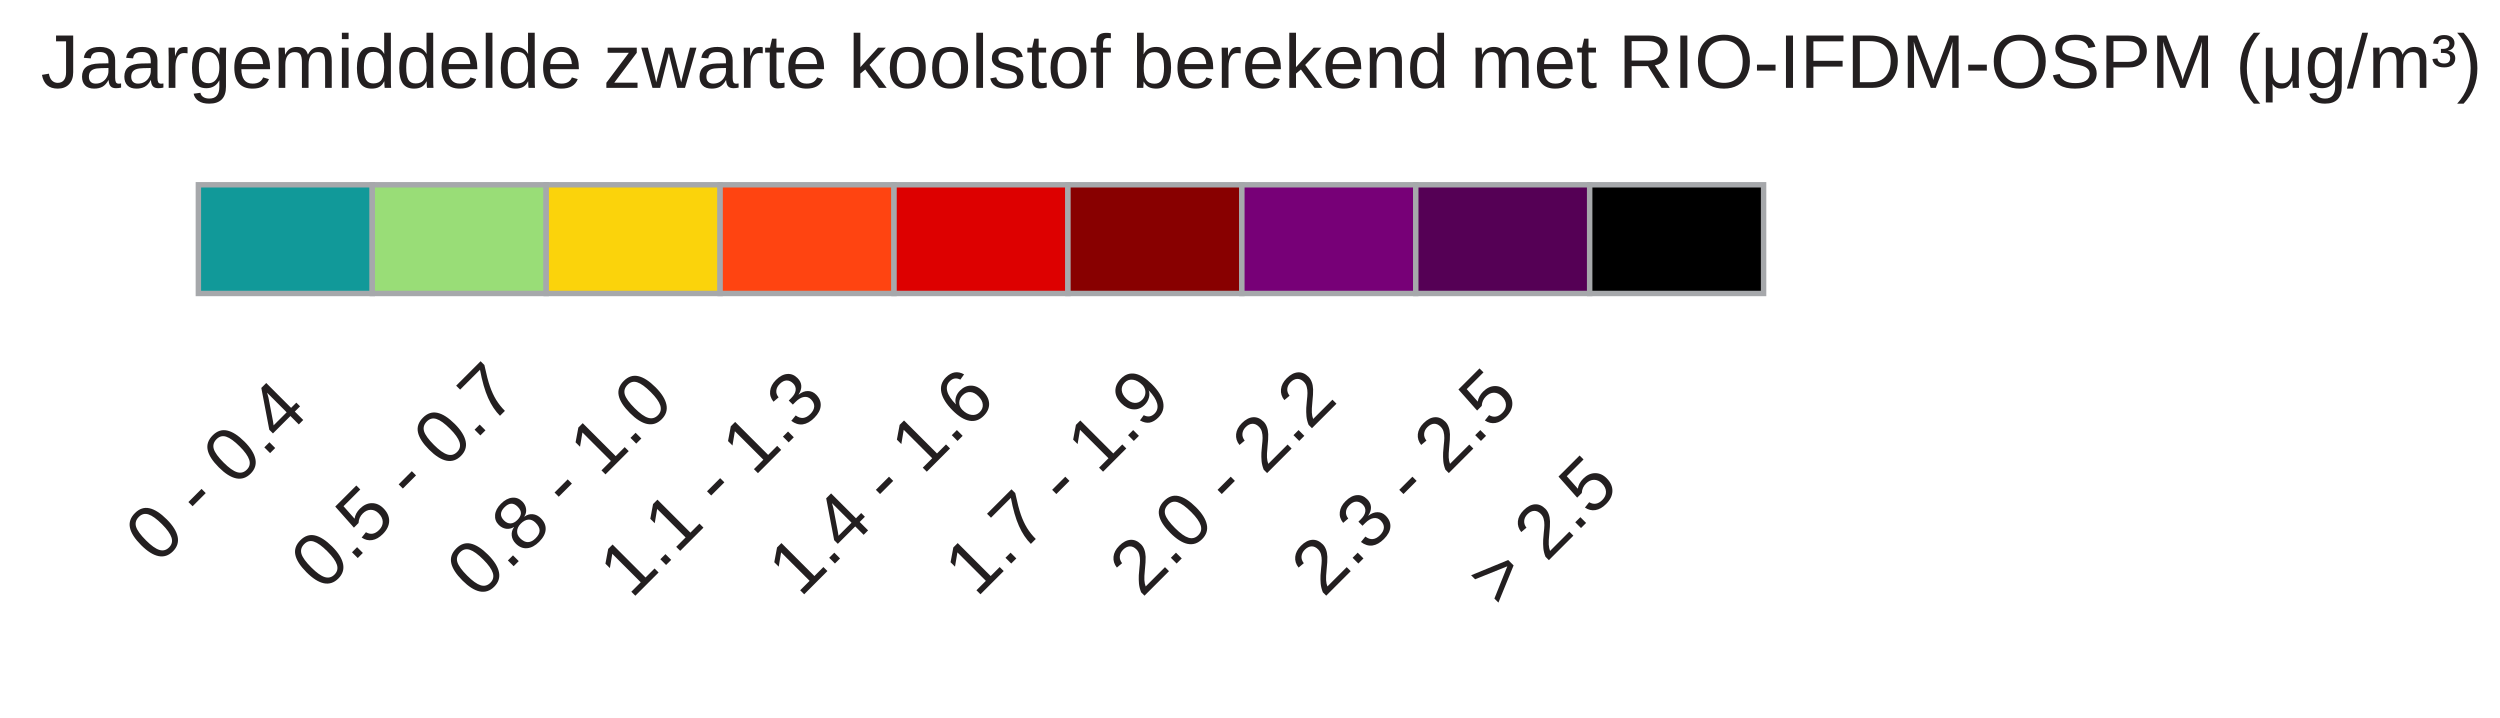
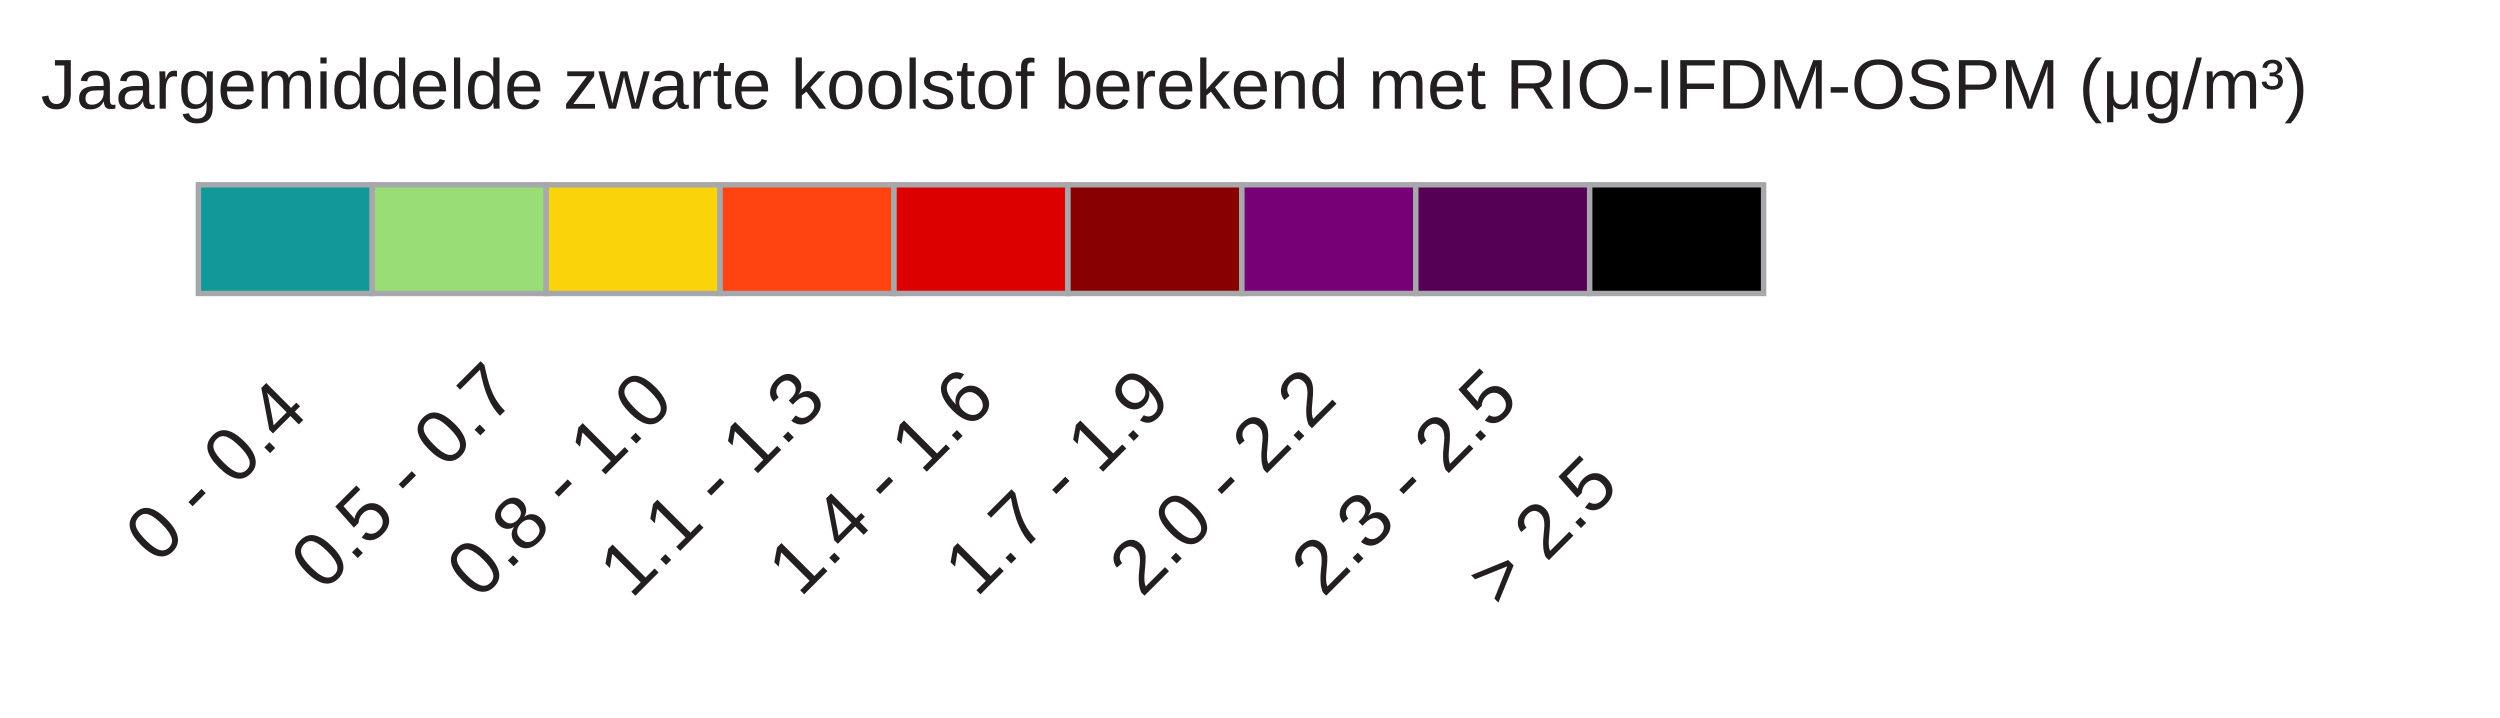
<svg xmlns="http://www.w3.org/2000/svg" version="1.1" id="Layer_1" x="0px" y="0px" width="460px" height="132px" viewBox="0 0 460 132" enable-background="new 0 0 460 132" xml:space="preserve">
  <rect x="36.5" y="34" fill="#119999" stroke="#A6A8AB" stroke-miterlimit="10" width="32" height="20" />
  <rect x="68.5" y="34" fill="#99DD77" stroke="#A6A8AB" stroke-miterlimit="10" width="32" height="20" />
  <rect x="100.5" y="34" fill="#FBD30B" stroke="#A6A8AB" stroke-miterlimit="10" width="32" height="20" />
  <rect x="132.5" y="34" fill="#FF4411" stroke="#A6A8AB" stroke-miterlimit="10" width="32" height="20" />
  <rect x="164.5" y="34" fill="#DD0000" stroke="#A6A8AB" stroke-miterlimit="10" width="32" height="20" />
  <rect x="196.5" y="34" fill="#880000" stroke="#A6A8AB" stroke-miterlimit="10" width="32" height="20" />
  <rect x="228.5" y="34" fill="#770077" stroke="#A6A8AB" stroke-miterlimit="10" width="32" height="20" />
  <rect x="260.5" y="34" fill="#550055" stroke="#A6A8AB" stroke-miterlimit="10" width="32" height="20" />
  <rect x="292.5" y="34" fill="#000000" stroke="#A6A8AB" stroke-miterlimit="10" width="32" height="20" />
-   <text transform="matrix(1 0 0 1 7.5 16.1665)" fill="#231F20" font-family="Arial" font-size="14">Jaargemiddelde zwarte koolstof berekend met RIO-IFDM-OSPM (μg/m³)</text>
+   <text transform="matrix(1 0 0 1 7.5 20)" fill="#231F20" font-family="Arial" font-size="13">Jaargemiddelde zwarte koolstof berekend met RIO-IFDM-OSPM (μg/m³)</text>
  <text transform="matrix(0.7071 -0.7071 0.7071 0.7071 28.9805 104.0898)" fill="#231F20" font-family="Arial" font-size="14">0 - 0.4</text>
  <text transform="matrix(0.7071 -0.7071 0.7071 0.7071 59.416 109.0898)" fill="#231F20" font-family="Arial" font-size="14">0.5 - 0.7</text>
  <text transform="matrix(0.7071 -0.7071 0.7071 0.7071 88.0996 110.5957)" fill="#231F20" font-family="Arial" font-size="14">0.8 - 1.0</text>
  <text transform="matrix(0.7071 -0.7071 0.7071 0.7071 116.1504 110.3672)" fill="#231F20" font-family="Arial" font-size="14">1.1 - 1.3</text>
  <text transform="matrix(0.7071 -0.7071 0.7071 0.7071 147.2188 110.1016)" fill="#231F20" font-family="Arial" font-size="14">1.4 - 1.6</text>
  <text transform="matrix(0.7071 -0.7071 0.7071 0.7071 179.6543 110.1016)" fill="#231F20" font-family="Arial" font-size="14">1.7 - 1.9</text>
  <text transform="matrix(0.7071 -0.7071 0.7071 0.7071 210.0908 110.1016)" fill="#231F20" font-family="Arial" font-size="14">2.0 - 2.2</text>
  <text transform="matrix(0.7071 -0.7071 0.7071 0.7071 243.5264 110.1016)" fill="#231F20" font-family="Arial" font-size="14">2.3 - 2.5</text>
  <text transform="matrix(0.7071 -0.7071 0.7071 0.7071 275.9629 112.1016)" fill="#231F20" font-family="Arial" font-size="14">&gt; 2.5</text>
</svg>
